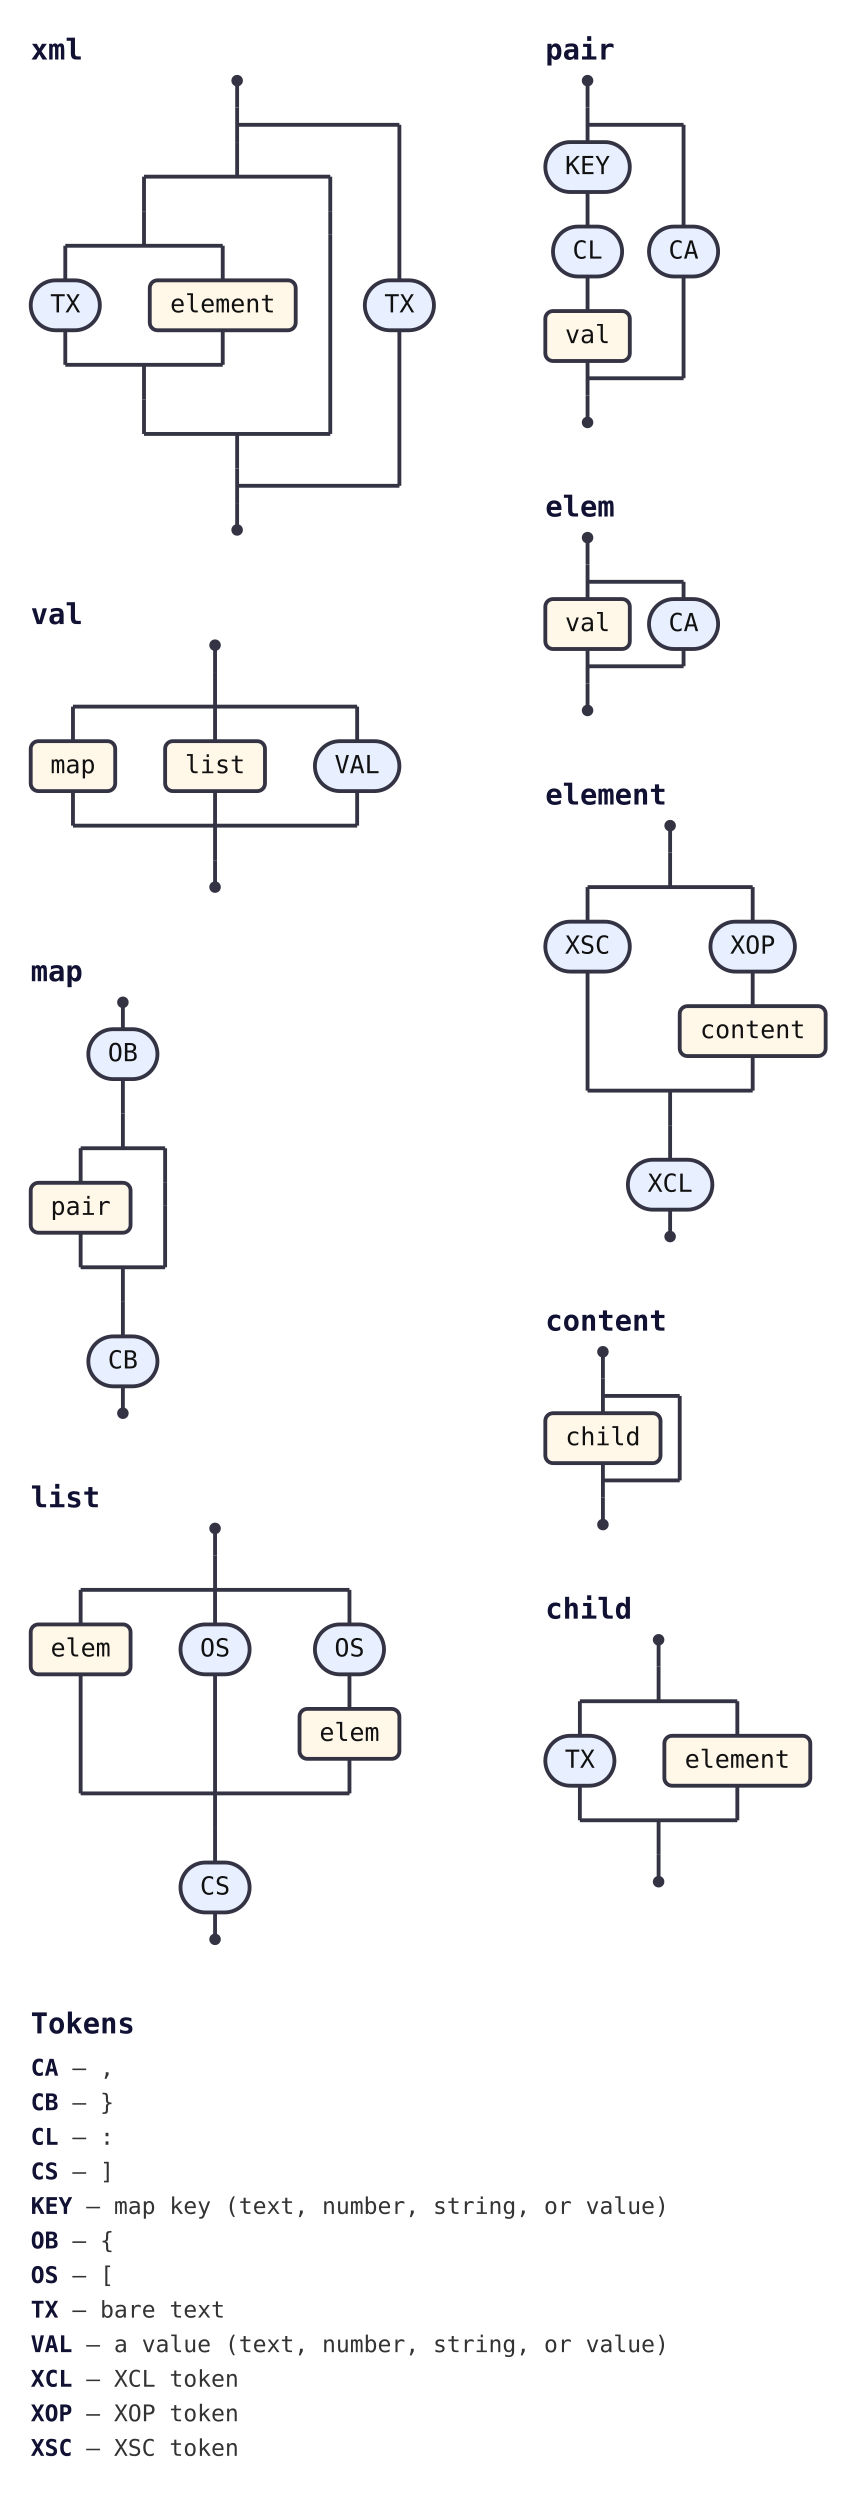
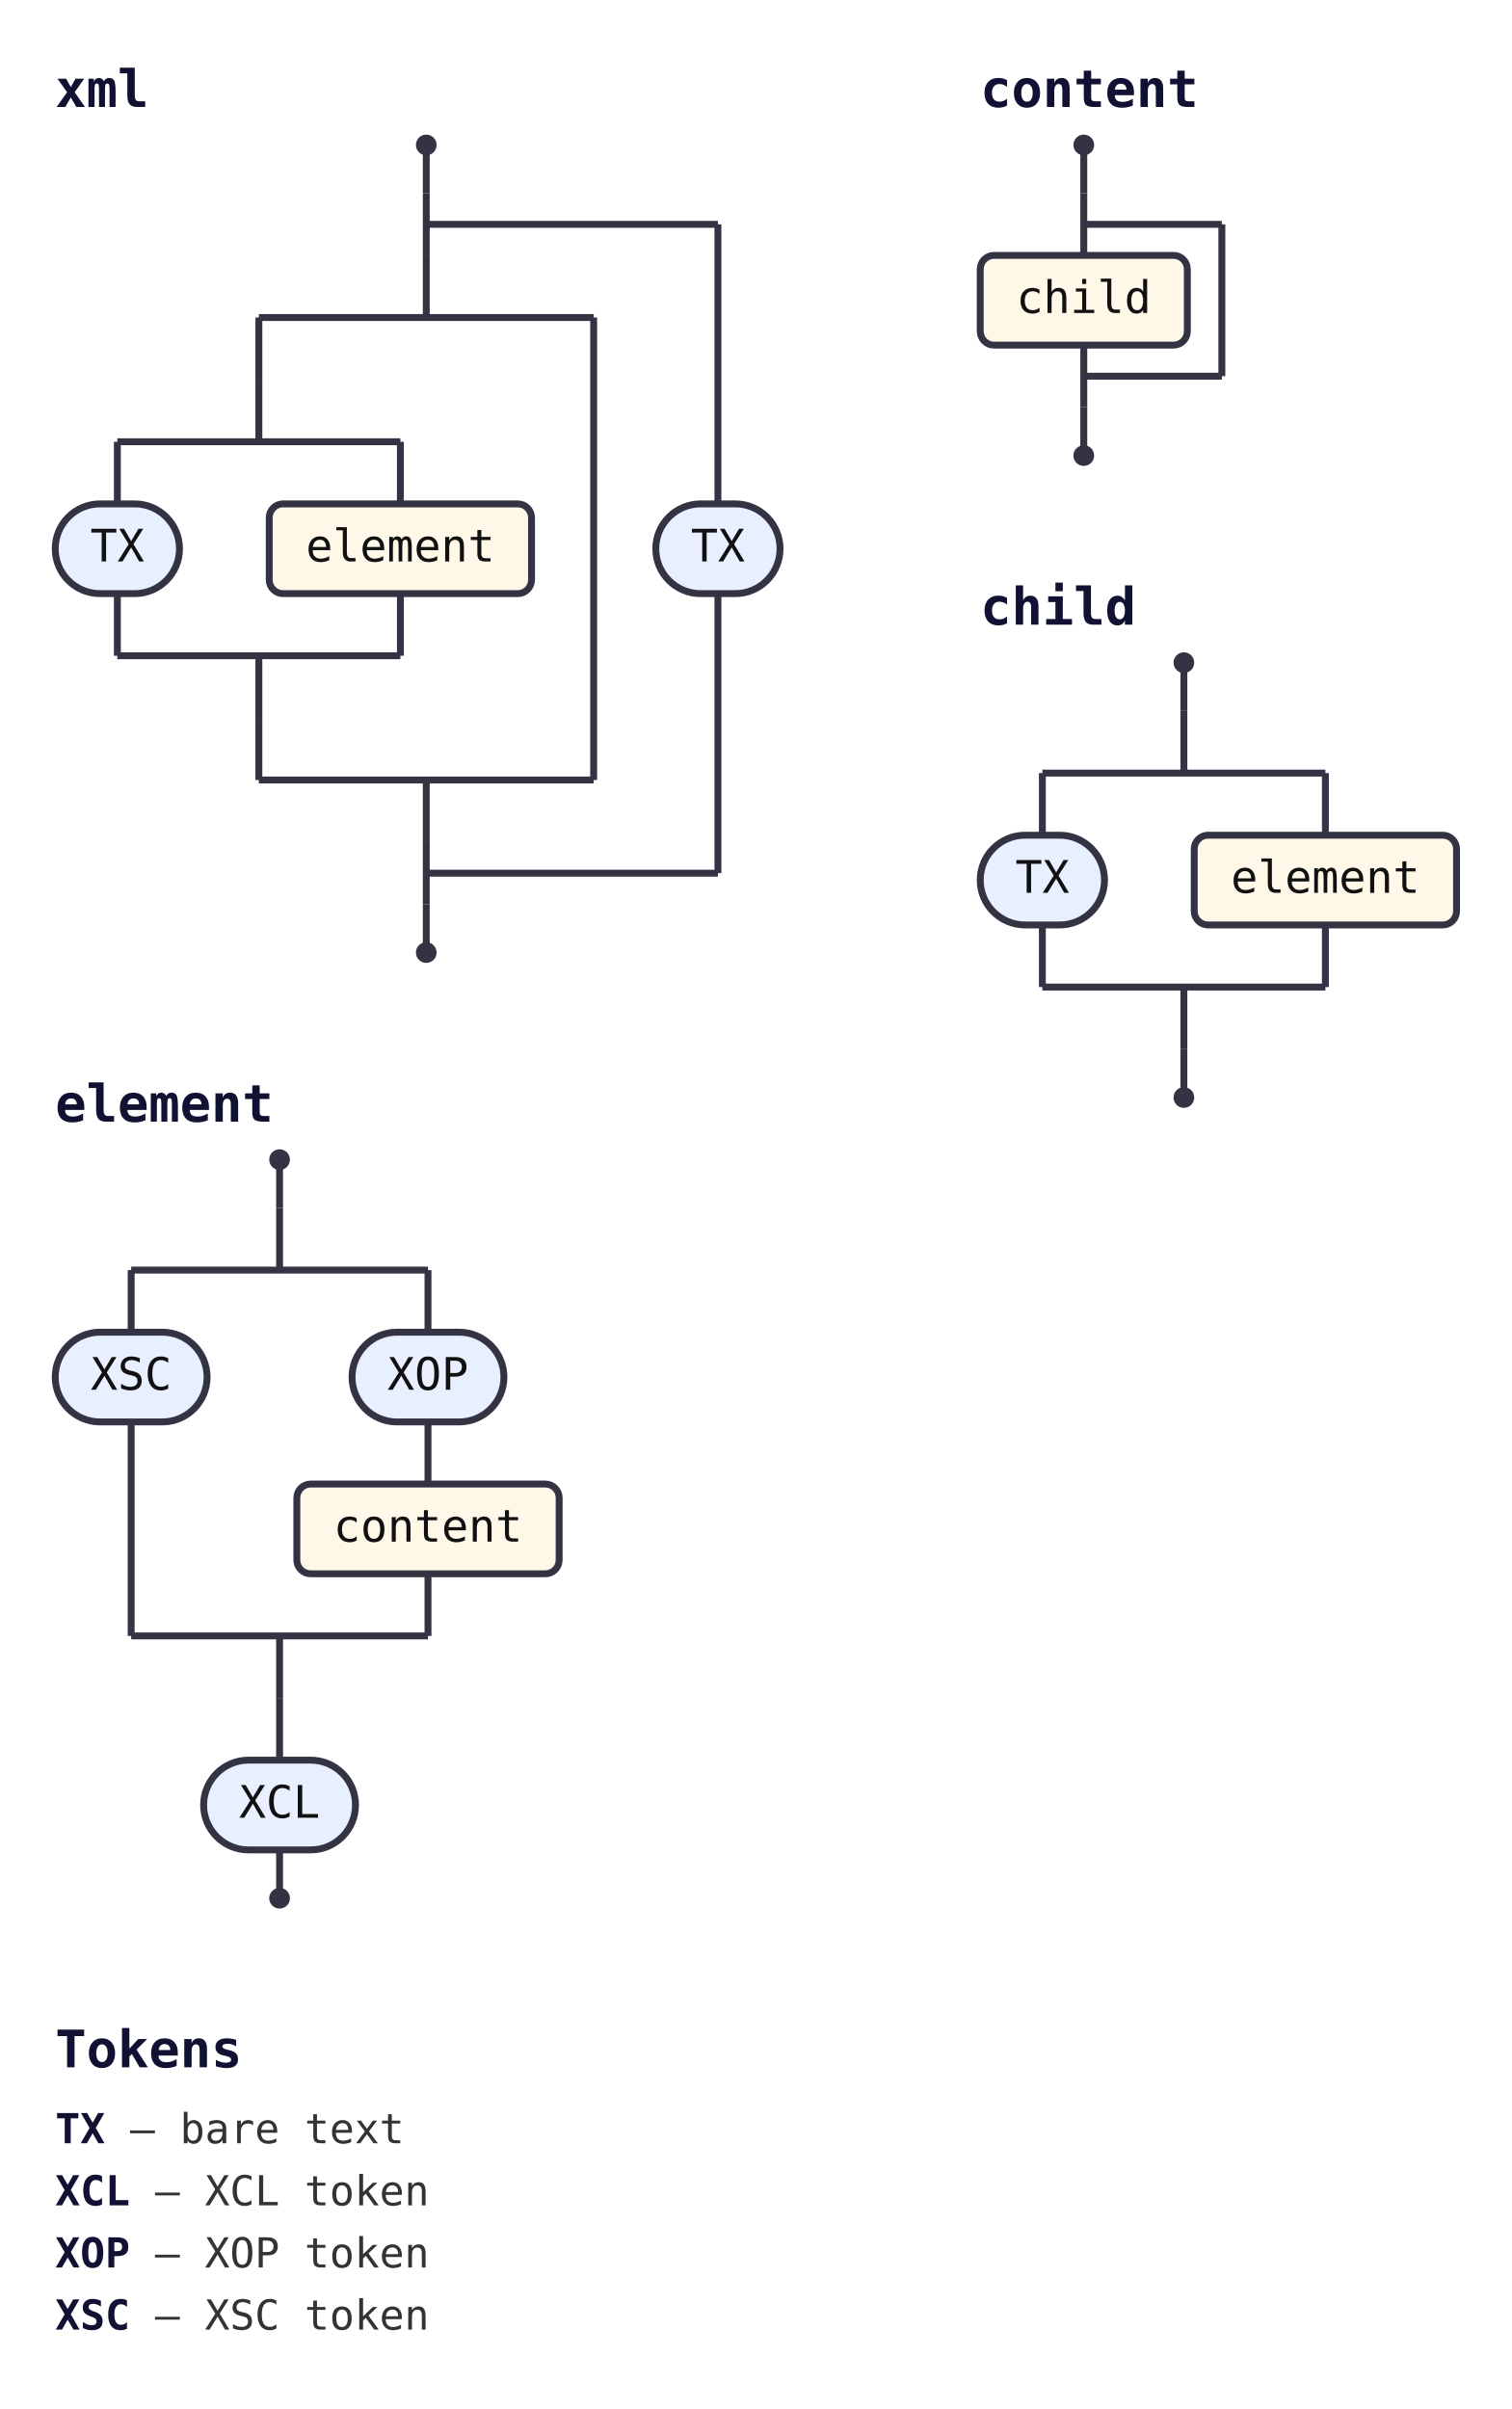
- <svg xmlns="http://www.w3.org/2000/svg" class="railroad" width="446" height="1302" viewBox="0 0 446 1302">
+ <svg xmlns="http://www.w3.org/2000/svg" class="railroad" width="438" height="698" viewBox="0 0 438 698">
  <style>svg.railroad{background:#fff;font-family:monospace;font-size:13px}.rr-line{stroke:#334;stroke-width:2;fill:none}.rr-cap{fill:#334}.rr-term{fill:#e8f0ff;stroke:#334;stroke-width:2}.rr-nonterm{fill:#fff7e8;stroke:#334;stroke-width:2}.rr-label{fill:#111;text-anchor:middle;dominant-baseline:middle}.rr-comment{fill:#666;font-style:italic;text-anchor:middle;dominant-baseline:middle}.rr-title{fill:#113;font-weight:bold;font-size:15px}.rr-legend{fill:#333;font-size:12px}.rr-legend-tok{fill:#113;font-weight:bold}a:hover .rr-nonterm{fill:#ffe6b3;cursor:pointer}</style>
  <g>
    <g id="xml">
      <text class="rr-title" x="16" y="31">xml</text>
      <circle class="rr-cap" cx="123.5" cy="42" r="3" />
      <path class="rr-line" d="M123.5 42V56" />
      <path class="rr-line" d="M123.5 56V74" />
      <path class="rr-line" d="M123.5 74V92" />
      <path class="rr-line" d="M75 92H172" />
      <path class="rr-line" d="M75 226H172" />
      <path class="rr-line" d="M123.5 226V244" />
      <path class="rr-line" d="M75 92V110" />
      <path class="rr-line" d="M75 110V128" />
      <path class="rr-line" d="M34 128H116" />
      <path class="rr-line" d="M34 190H116" />
      <path class="rr-line" d="M75 190V208" />
      <path class="rr-line" d="M34 128V146" />
      <rect class="rr-term" x="16" y="146" width="36" height="26" rx="13" ry="13" />
      <text class="rr-label" x="34" y="159">TX</text>
      <path class="rr-line" d="M34 172V190" />
      <path class="rr-line" d="M116 128V146" />
      <a href="#element">
        <rect class="rr-nonterm" x="78" y="146" width="76" height="26" rx="4" ry="4" />
        <text class="rr-label" x="116" y="159">element</text>
      </a>
      <path class="rr-line" d="M116 172V190" />
      <path class="rr-line" d="M75 208V226" />
      <path class="rr-line" d="M172 92V110" />
      <path class="rr-line" d="M172 110V122" />
      <path class="rr-line" d="M172 122V226" />
      <path class="rr-line" d="M123.5 244V262" />
      <path class="rr-line" d="M123.5 253H208" />
      <path class="rr-line" d="M123.5 65H208" />
      <path class="rr-line" d="M208 172V253" />
      <path class="rr-line" d="M208 65V146" />
      <rect class="rr-term" x="190" y="146" width="36" height="26" rx="13" ry="13" />
      <text class="rr-label" x="208" y="159">TX</text>
      <path class="rr-line" d="M123.5 262V276" />
      <circle class="rr-cap" cx="123.5" cy="276" r="3" />
    </g>
-     <g id="val">
-       <text class="rr-title" x="16" y="325">val</text>
-       <circle class="rr-cap" cx="112" cy="336" r="3" />
-       <path class="rr-line" d="M112 336V350" />
-       <path class="rr-line" d="M112 350V368" />
-       <path class="rr-line" d="M38 368H186" />
-       <path class="rr-line" d="M38 430H186" />
-       <path class="rr-line" d="M112 430V448" />
+     <g id="element">
+       <text class="rr-title" x="16" y="325">element</text>
+       <circle class="rr-cap" cx="81" cy="336" r="3" />
+       <path class="rr-line" d="M81 336V350" />
+       <path class="rr-line" d="M81 350V368" />
+       <path class="rr-line" d="M38 368H124" />
+       <path class="rr-line" d="M38 474H124" />
+       <path class="rr-line" d="M81 474V492" />
      <path class="rr-line" d="M38 368V386" />
-       <a href="#map">
-         <rect class="rr-nonterm" x="16" y="386" width="44" height="26" rx="4" ry="4" />
-         <text class="rr-label" x="38" y="399">map</text>
+       <rect class="rr-term" x="16" y="386" width="44" height="26" rx="13" ry="13" />
+       <text class="rr-label" x="38" y="399">XSC</text>
+       <path class="rr-line" d="M38 412V474" />
+       <path class="rr-line" d="M124 368V386" />
+       <rect class="rr-term" x="102" y="386" width="44" height="26" rx="13" ry="13" />
+       <text class="rr-label" x="124" y="399">XOP</text>
+       <path class="rr-line" d="M124 412V430" />
+       <a href="#content">
+         <rect class="rr-nonterm" x="86" y="430" width="76" height="26" rx="4" ry="4" />
+         <text class="rr-label" x="124" y="443">content</text>
      </a>
-       <path class="rr-line" d="M38 412V430" />
-       <path class="rr-line" d="M112 368V386" />
-       <a href="#list">
-         <rect class="rr-nonterm" x="86" y="386" width="52" height="26" rx="4" ry="4" />
-         <text class="rr-label" x="112" y="399">list</text>
-       </a>
-       <path class="rr-line" d="M112 412V430" />
-       <path class="rr-line" d="M186 368V386" />
-       <rect class="rr-term" x="164" y="386" width="44" height="26" rx="13" ry="13" />
-       <text class="rr-label" x="186" y="399">VAL</text>
-       <path class="rr-line" d="M186 412V430" />
-       <path class="rr-line" d="M112 448V462" />
-       <circle class="rr-cap" cx="112" cy="462" r="3" />
-     </g>
-     <g id="map">
-       <text class="rr-title" x="16" y="511">map</text>
-       <circle class="rr-cap" cx="64" cy="522" r="3" />
-       <path class="rr-line" d="M64 522V536" />
-       <rect class="rr-term" x="46" y="536" width="36" height="26" rx="13" ry="13" />
-       <text class="rr-label" x="64" y="549">OB</text>
-       <path class="rr-line" d="M64 562V580" />
-       <path class="rr-line" d="M64 580V598" />
-       <path class="rr-line" d="M42 598H86" />
-       <path class="rr-line" d="M42 660H86" />
-       <path class="rr-line" d="M64 660V678" />
-       <path class="rr-line" d="M42 598V616" />
-       <a href="#pair">
-         <rect class="rr-nonterm" x="16" y="616" width="52" height="26" rx="4" ry="4" />
-         <text class="rr-label" x="42" y="629">pair</text>
-       </a>
-       <path class="rr-line" d="M42 642V660" />
-       <path class="rr-line" d="M86 598V616" />
-       <path class="rr-line" d="M86 616V628" />
-       <path class="rr-line" d="M86 628V660" />
-       <path class="rr-line" d="M64 678V696" />
-       <rect class="rr-term" x="46" y="696" width="36" height="26" rx="13" ry="13" />
-       <text class="rr-label" x="64" y="709">CB</text>
-       <path class="rr-line" d="M64 722V736" />
-       <circle class="rr-cap" cx="64" cy="736" r="3" />
-     </g>
-     <g id="list">
-       <text class="rr-title" x="16" y="785">list</text>
-       <circle class="rr-cap" cx="112" cy="796" r="3" />
-       <path class="rr-line" d="M112 796V810" />
-       <path class="rr-line" d="M112 810V828" />
-       <path class="rr-line" d="M42 828H182" />
-       <path class="rr-line" d="M42 934H182" />
-       <path class="rr-line" d="M112 934V952" />
-       <path class="rr-line" d="M42 828V846" />
-       <a href="#elem">
-         <rect class="rr-nonterm" x="16" y="846" width="52" height="26" rx="4" ry="4" />
-         <text class="rr-label" x="42" y="859">elem</text>
-       </a>
-       <path class="rr-line" d="M42 872V934" />
-       <path class="rr-line" d="M112 828V846" />
-       <rect class="rr-term" x="94" y="846" width="36" height="26" rx="13" ry="13" />
-       <text class="rr-label" x="112" y="859">OS</text>
-       <path class="rr-line" d="M112 872V934" />
-       <path class="rr-line" d="M182 828V846" />
-       <rect class="rr-term" x="164" y="846" width="36" height="26" rx="13" ry="13" />
-       <text class="rr-label" x="182" y="859">OS</text>
-       <path class="rr-line" d="M182 872V890" />
-       <a href="#elem">
-         <rect class="rr-nonterm" x="156" y="890" width="52" height="26" rx="4" ry="4" />
-         <text class="rr-label" x="182" y="903">elem</text>
-       </a>
-       <path class="rr-line" d="M182 916V934" />
-       <path class="rr-line" d="M112 952V970" />
-       <rect class="rr-term" x="94" y="970" width="36" height="26" rx="13" ry="13" />
-       <text class="rr-label" x="112" y="983">CS</text>
-       <path class="rr-line" d="M112 996V1010" />
-       <circle class="rr-cap" cx="112" cy="1010" r="3" />
-     </g>
-     <g id="pair">
-       <text class="rr-title" x="284" y="31">pair</text>
-       <circle class="rr-cap" cx="306" cy="42" r="3" />
-       <path class="rr-line" d="M306 42V56" />
-       <path class="rr-line" d="M306 56V74" />
-       <rect class="rr-term" x="284" y="74" width="44" height="26" rx="13" ry="13" />
-       <text class="rr-label" x="306" y="87">KEY</text>
-       <path class="rr-line" d="M306 100V118" />
-       <rect class="rr-term" x="288" y="118" width="36" height="26" rx="13" ry="13" />
-       <text class="rr-label" x="306" y="131">CL</text>
-       <path class="rr-line" d="M306 144V162" />
-       <a href="#val">
-         <rect class="rr-nonterm" x="284" y="162" width="44" height="26" rx="4" ry="4" />
-         <text class="rr-label" x="306" y="175">val</text>
-       </a>
-       <path class="rr-line" d="M306 188V206" />
-       <path class="rr-line" d="M306 197H356" />
-       <path class="rr-line" d="M306 65H356" />
-       <path class="rr-line" d="M356 144V197" />
-       <path class="rr-line" d="M356 65V118" />
-       <rect class="rr-term" x="338" y="118" width="36" height="26" rx="13" ry="13" />
-       <text class="rr-label" x="356" y="131">CA</text>
-       <path class="rr-line" d="M306 206V220" />
-       <circle class="rr-cap" cx="306" cy="220" r="3" />
-     </g>
-     <g id="elem">
-       <text class="rr-title" x="284" y="269">elem</text>
-       <circle class="rr-cap" cx="306" cy="280" r="3" />
-       <path class="rr-line" d="M306 280V294" />
-       <path class="rr-line" d="M306 294V312" />
-       <a href="#val">
-         <rect class="rr-nonterm" x="284" y="312" width="44" height="26" rx="4" ry="4" />
-         <text class="rr-label" x="306" y="325">val</text>
-       </a>
-       <path class="rr-line" d="M306 338V356" />
-       <path class="rr-line" d="M306 347H356" />
-       <path class="rr-line" d="M306 303H356" />
-       <path class="rr-line" d="M356 338V347" />
-       <path class="rr-line" d="M356 303V312" />
-       <rect class="rr-term" x="338" y="312" width="36" height="26" rx="13" ry="13" />
-       <text class="rr-label" x="356" y="325">CA</text>
-       <path class="rr-line" d="M306 356V370" />
-       <circle class="rr-cap" cx="306" cy="370" r="3" />
-     </g>
-     <g id="element">
-       <text class="rr-title" x="284" y="419">element</text>
-       <circle class="rr-cap" cx="349" cy="430" r="3" />
-       <path class="rr-line" d="M349 430V444" />
-       <path class="rr-line" d="M349 444V462" />
-       <path class="rr-line" d="M306 462H392" />
-       <path class="rr-line" d="M306 568H392" />
-       <path class="rr-line" d="M349 568V586" />
-       <path class="rr-line" d="M306 462V480" />
-       <rect class="rr-term" x="284" y="480" width="44" height="26" rx="13" ry="13" />
-       <text class="rr-label" x="306" y="493">XSC</text>
-       <path class="rr-line" d="M306 506V568" />
-       <path class="rr-line" d="M392 462V480" />
-       <rect class="rr-term" x="370" y="480" width="44" height="26" rx="13" ry="13" />
-       <text class="rr-label" x="392" y="493">XOP</text>
-       <path class="rr-line" d="M392 506V524" />
-       <a href="#content">
-         <rect class="rr-nonterm" x="354" y="524" width="76" height="26" rx="4" ry="4" />
-         <text class="rr-label" x="392" y="537">content</text>
-       </a>
-       <path class="rr-line" d="M392 550V568" />
-       <path class="rr-line" d="M349 586V604" />
-       <rect class="rr-term" x="327" y="604" width="44" height="26" rx="13" ry="13" />
-       <text class="rr-label" x="349" y="617">XCL</text>
-       <path class="rr-line" d="M349 630V644" />
-       <circle class="rr-cap" cx="349" cy="644" r="3" />
+       <path class="rr-line" d="M124 456V474" />
+       <path class="rr-line" d="M81 492V510" />
+       <rect class="rr-term" x="59" y="510" width="44" height="26" rx="13" ry="13" />
+       <text class="rr-label" x="81" y="523">XCL</text>
+       <path class="rr-line" d="M81 536V550" />
+       <circle class="rr-cap" cx="81" cy="550" r="3" />
    </g>
    <g id="content">
-       <text class="rr-title" x="284" y="693">content</text>
-       <circle class="rr-cap" cx="314" cy="704" r="3" />
-       <path class="rr-line" d="M314 704V718" />
-       <path class="rr-line" d="M314 718V736" />
+       <text class="rr-title" x="284" y="31">content</text>
+       <circle class="rr-cap" cx="314" cy="42" r="3" />
+       <path class="rr-line" d="M314 42V56" />
+       <path class="rr-line" d="M314 56V74" />
      <a href="#child">
-         <rect class="rr-nonterm" x="284" y="736" width="60" height="26" rx="4" ry="4" />
-         <text class="rr-label" x="314" y="749">child</text>
+         <rect class="rr-nonterm" x="284" y="74" width="60" height="26" rx="4" ry="4" />
+         <text class="rr-label" x="314" y="87">child</text>
      </a>
-       <path class="rr-line" d="M314 762V780" />
-       <path class="rr-line" d="M314 771H354" />
-       <path class="rr-line" d="M314 727H354" />
-       <path class="rr-line" d="M354 727V771" />
-       <path class="rr-line" d="M314 780V794" />
-       <circle class="rr-cap" cx="314" cy="794" r="3" />
+       <path class="rr-line" d="M314 100V118" />
+       <path class="rr-line" d="M314 109H354" />
+       <path class="rr-line" d="M314 65H354" />
+       <path class="rr-line" d="M354 65V109" />
+       <path class="rr-line" d="M314 118V132" />
+       <circle class="rr-cap" cx="314" cy="132" r="3" />
    </g>
    <g id="child">
-       <text class="rr-title" x="284" y="843">child</text>
-       <circle class="rr-cap" cx="343" cy="854" r="3" />
-       <path class="rr-line" d="M343 854V868" />
-       <path class="rr-line" d="M343 868V886" />
-       <path class="rr-line" d="M302 886H384" />
-       <path class="rr-line" d="M302 948H384" />
-       <path class="rr-line" d="M343 948V966" />
-       <path class="rr-line" d="M302 886V904" />
-       <rect class="rr-term" x="284" y="904" width="36" height="26" rx="13" ry="13" />
-       <text class="rr-label" x="302" y="917">TX</text>
-       <path class="rr-line" d="M302 930V948" />
-       <path class="rr-line" d="M384 886V904" />
+       <text class="rr-title" x="284" y="181">child</text>
+       <circle class="rr-cap" cx="343" cy="192" r="3" />
+       <path class="rr-line" d="M343 192V206" />
+       <path class="rr-line" d="M343 206V224" />
+       <path class="rr-line" d="M302 224H384" />
+       <path class="rr-line" d="M302 286H384" />
+       <path class="rr-line" d="M343 286V304" />
+       <path class="rr-line" d="M302 224V242" />
+       <rect class="rr-term" x="284" y="242" width="36" height="26" rx="13" ry="13" />
+       <text class="rr-label" x="302" y="255">TX</text>
+       <path class="rr-line" d="M302 268V286" />
+       <path class="rr-line" d="M384 224V242" />
      <a href="#element">
-         <rect class="rr-nonterm" x="346" y="904" width="76" height="26" rx="4" ry="4" />
-         <text class="rr-label" x="384" y="917">element</text>
+         <rect class="rr-nonterm" x="346" y="242" width="76" height="26" rx="4" ry="4" />
+         <text class="rr-label" x="384" y="255">element</text>
      </a>
-       <path class="rr-line" d="M384 930V948" />
-       <path class="rr-line" d="M343 966V980" />
-       <circle class="rr-cap" cx="343" cy="980" r="3" />
+       <path class="rr-line" d="M384 268V286" />
+       <path class="rr-line" d="M343 304V318" />
+       <circle class="rr-cap" cx="343" cy="318" r="3" />
    </g>
-     <text class="rr-title" x="16" y="1059">Tokens</text>
-     <text class="rr-legend" x="16" y="1081">
-       <tspan class="rr-legend-tok">CA</tspan>  —  ,</text>
-     <text class="rr-legend" x="16" y="1099">
-       <tspan class="rr-legend-tok">CB</tspan>  —  }</text>
-     <text class="rr-legend" x="16" y="1117">
-       <tspan class="rr-legend-tok">CL</tspan>  —  :</text>
-     <text class="rr-legend" x="16" y="1135">
-       <tspan class="rr-legend-tok">CS</tspan>  —  ]</text>
-     <text class="rr-legend" x="16" y="1153">
-       <tspan class="rr-legend-tok">KEY</tspan>  —  map key (text, number, string, or value)</text>
-     <text class="rr-legend" x="16" y="1171">
-       <tspan class="rr-legend-tok">OB</tspan>  —  {</text>
-     <text class="rr-legend" x="16" y="1189">
-       <tspan class="rr-legend-tok">OS</tspan>  —  [</text>
-     <text class="rr-legend" x="16" y="1207">
+     <text class="rr-title" x="16" y="599">Tokens</text>
+     <text class="rr-legend" x="16" y="621">
      <tspan class="rr-legend-tok">TX</tspan>  —  bare text</text>
-     <text class="rr-legend" x="16" y="1225">
-       <tspan class="rr-legend-tok">VAL</tspan>  —  a value (text, number, string, or value)</text>
-     <text class="rr-legend" x="16" y="1243">
+     <text class="rr-legend" x="16" y="639">
      <tspan class="rr-legend-tok">XCL</tspan>  —  XCL token</text>
-     <text class="rr-legend" x="16" y="1261">
+     <text class="rr-legend" x="16" y="657">
      <tspan class="rr-legend-tok">XOP</tspan>  —  XOP token</text>
-     <text class="rr-legend" x="16" y="1279">
+     <text class="rr-legend" x="16" y="675">
      <tspan class="rr-legend-tok">XSC</tspan>  —  XSC token</text>
  </g>
</svg>
